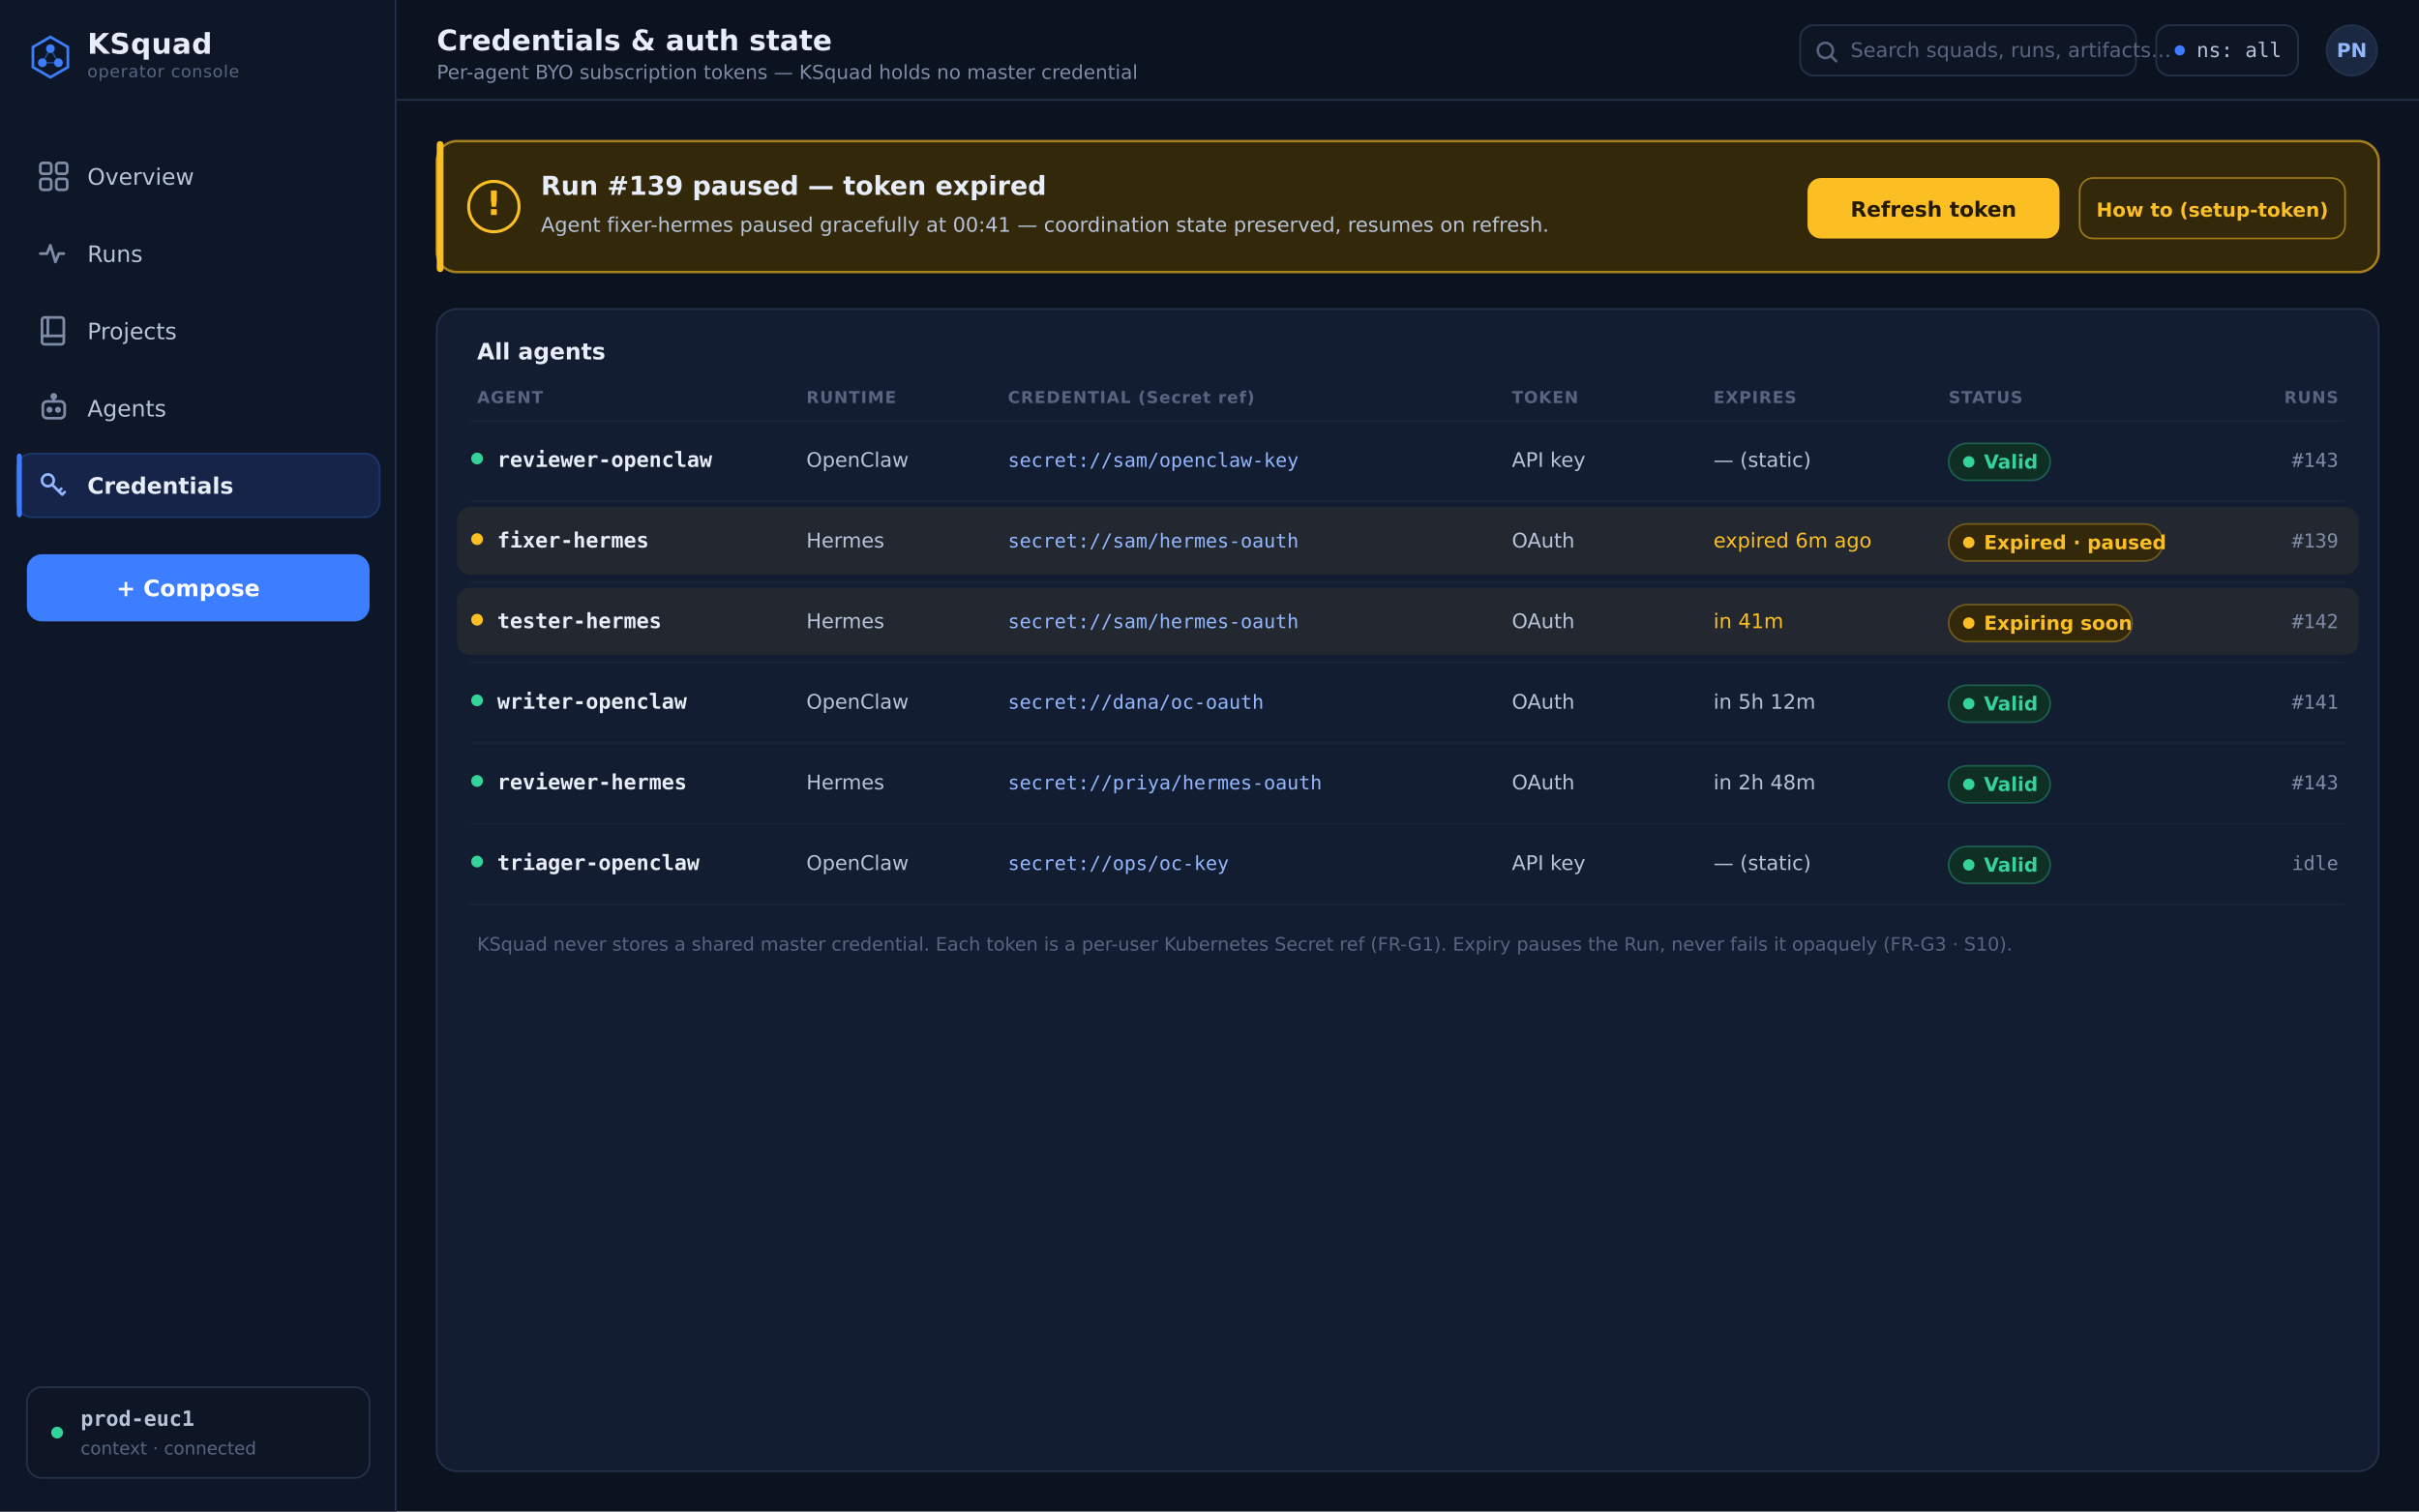
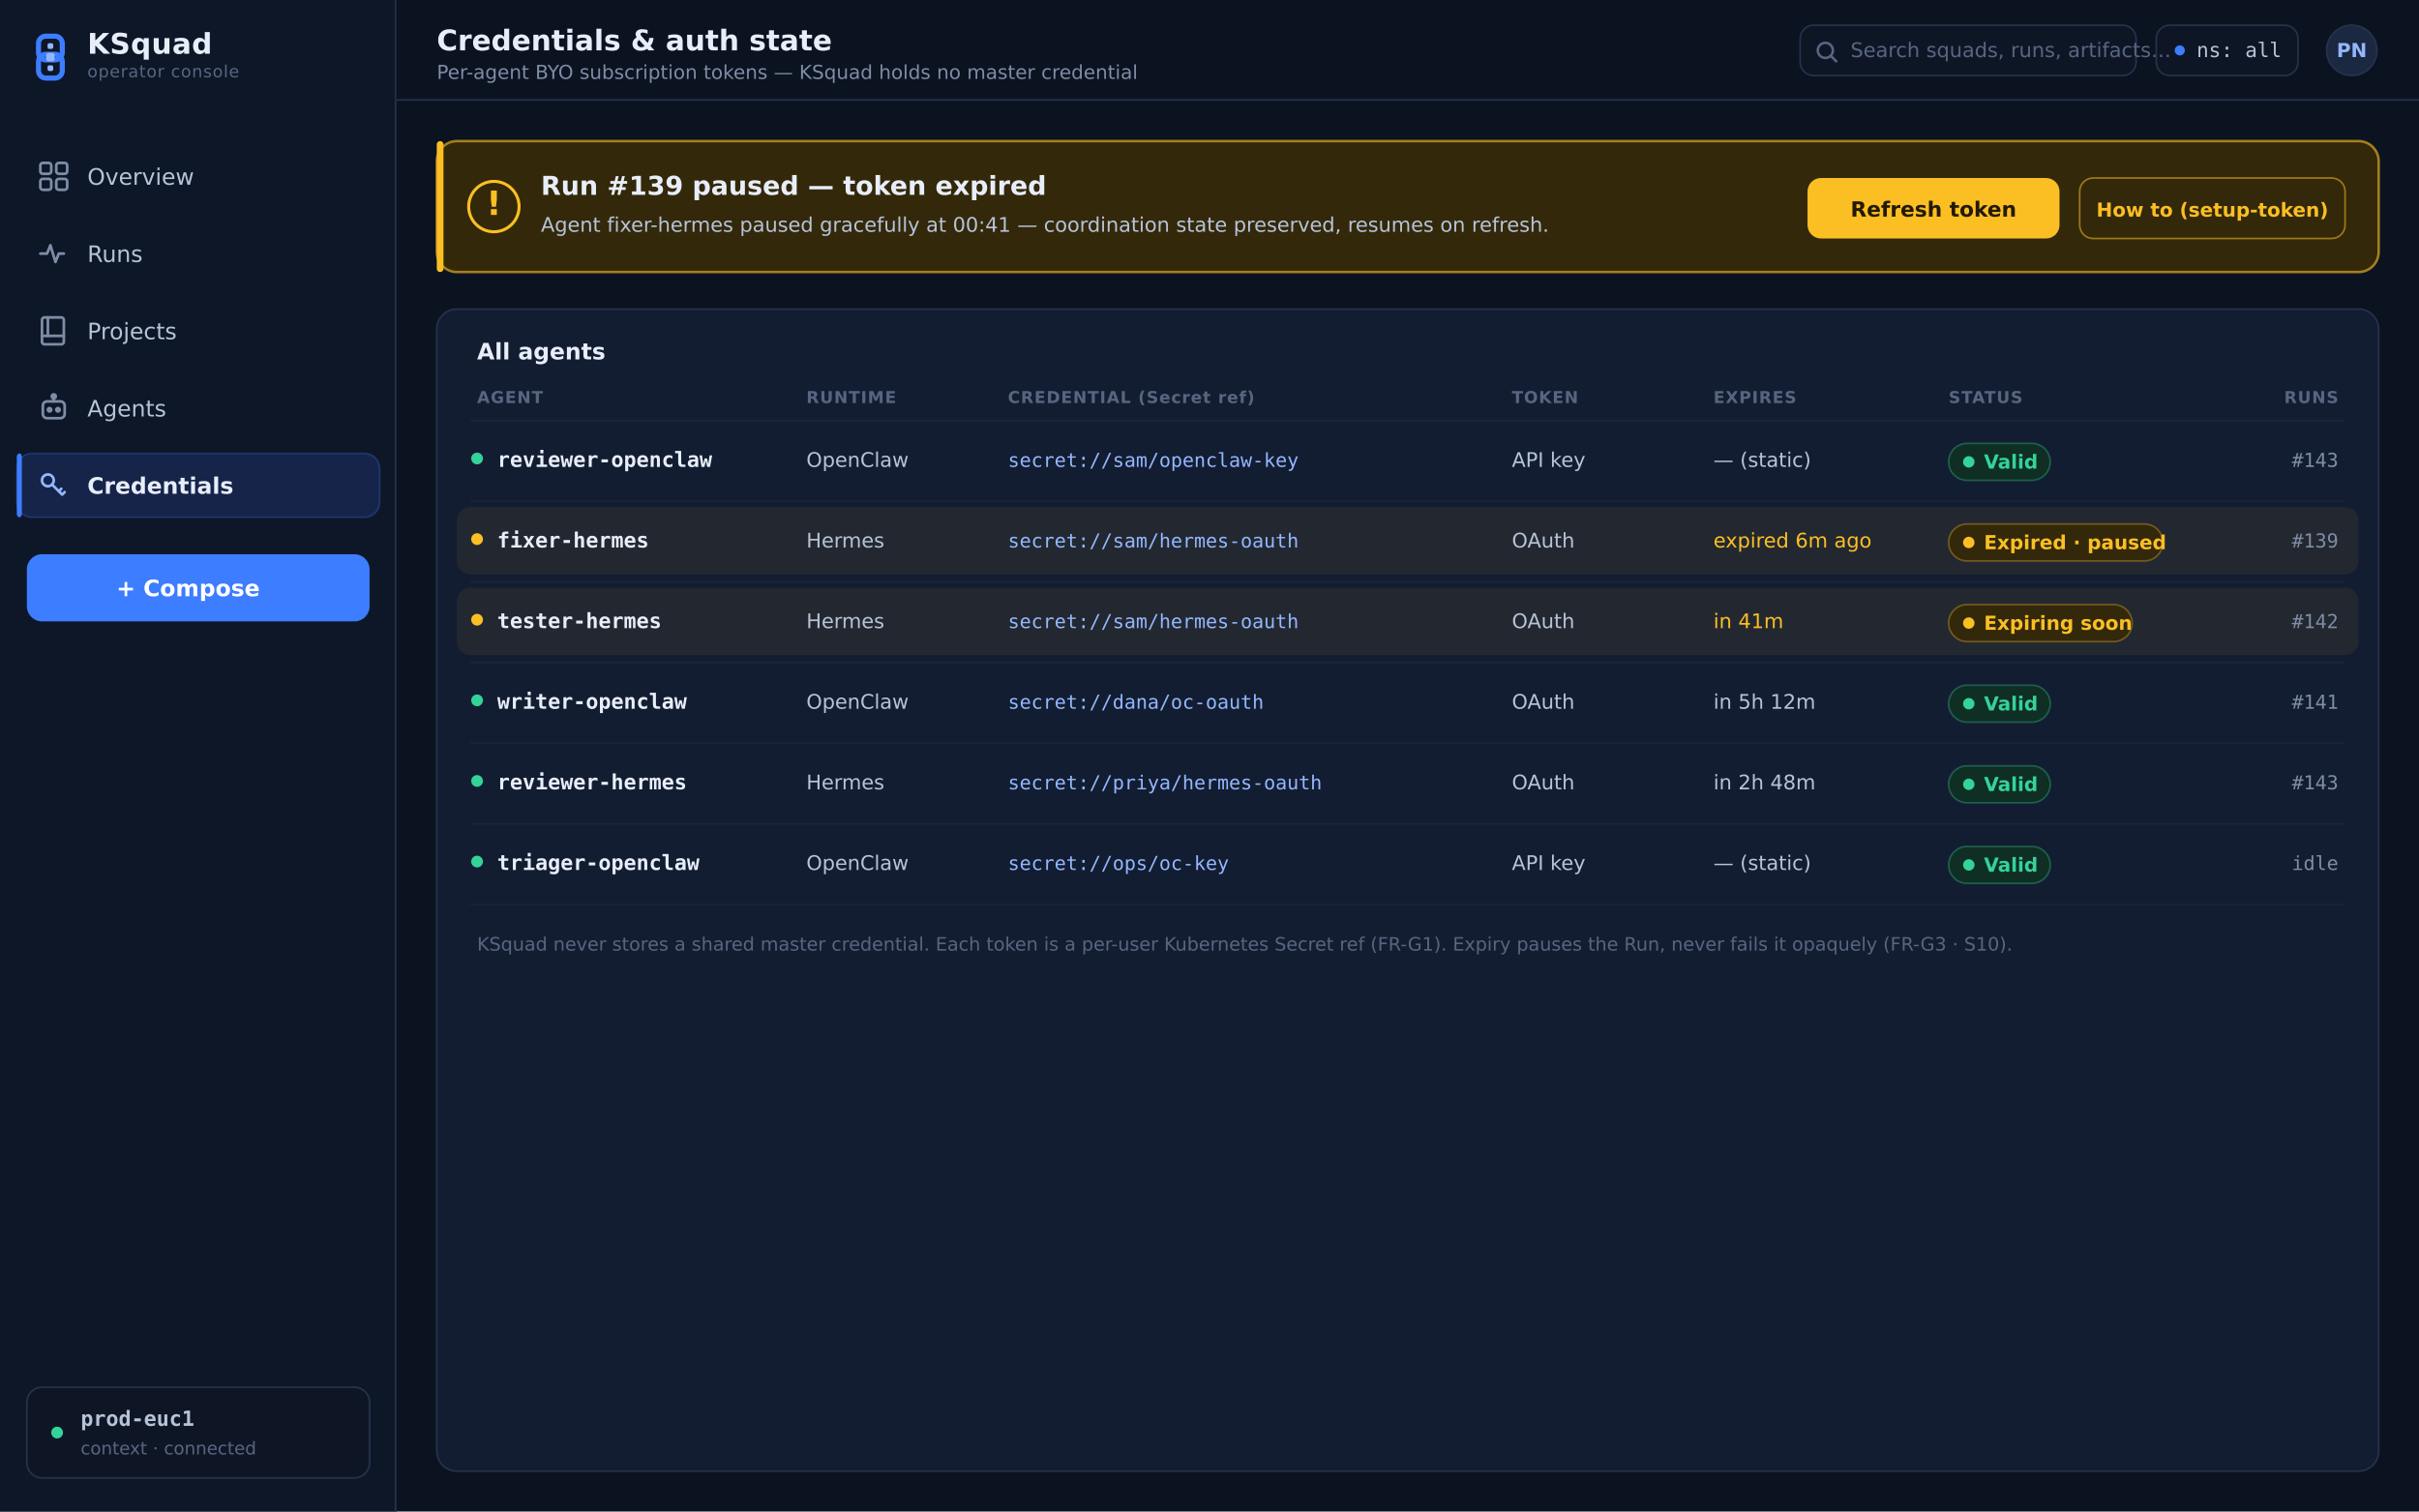
<svg xmlns="http://www.w3.org/2000/svg" width="1440" height="900" viewBox="0 0 1440 900" font-family="DejaVu Sans">
  <rect x="0" y="0" width="1440" height="900" rx="0" ry="0" fill="#0B1220" stroke="none" stroke-width="1" />
  <rect x="0" y="0" width="236" height="900" rx="0" ry="0" fill="#0D1728" stroke="none" stroke-width="1" />
  <rect x="235" y="0" width="1" height="900" rx="0" ry="0" fill="#25324B" stroke="none" stroke-width="1" />
-   <polygon points="40.4,28.0 40.4,40.0 30.0,46.0 19.6,40.0 19.6,28.0 30.0,22.0" fill="none" stroke="#3D7DFF" stroke-width="1.6" />
-   <path d="M30 28.96 L25.2 37.36 L34.8 37.36 Z" fill="none" stroke="#3D7DFF" stroke-width="1" opacity="0.45" />
-   <circle cx="30" cy="28.96" r="2.6" fill="#3D7DFF" />
-   <circle cx="25.2" cy="37.36" r="2.6" fill="#3D7DFF" />
-   <circle cx="34.8" cy="37.36" r="2.6" fill="#3D7DFF" />
+   <g transform="translate(30,34) scale(0.33735) translate(-50,-50)">
+     <rect x="29" y="45" width="42" height="42" rx="13" fill="none" stroke="#3D7DFF" stroke-width="9" />
+     <rect x="29" y="13" width="42" height="42" rx="13" fill="none" stroke="#3D7DFF" stroke-width="9" />
+     <rect x="45" y="25.5" width="10" height="10" rx="2.8" fill="#93B7FF" />
+     <rect x="45" y="64.5" width="10" height="10" rx="2.8" fill="#93B7FF" />
+     <rect x="42.5" y="42.5" width="15" height="15" rx="4.2" fill="#93B7FF" />
+   </g>
  <text x="52" y="32" font-family="DejaVu Sans" font-size="17" fill="#E8EEF9" font-weight="700" text-anchor="start" letter-spacing="0.2">KSquad</text>
  <text x="52" y="46" font-family="DejaVu Sans" font-size="10" fill="#586581" font-weight="400" text-anchor="start" letter-spacing="0.4">operator console</text>
  <g fill="none" stroke="#7E8CA6" stroke-width="1.6" stroke-linecap="round" stroke-linejoin="round">
    <rect x="24" y="97" width="6.5" height="6.5" rx="1.5" />
    <rect x="33.5" y="97" width="6.5" height="6.5" rx="1.5" />
    <rect x="24" y="106.5" width="6.5" height="6.5" rx="1.5" />
    <rect x="33.5" y="106.5" width="6.5" height="6.5" rx="1.5" />
  </g>
  <text x="52" y="110" font-family="DejaVu Sans" font-size="13.5" fill="#B6C3D8" font-weight="500" text-anchor="start">Overview</text>
  <g fill="none" stroke="#7E8CA6" stroke-width="1.6" stroke-linecap="round" stroke-linejoin="round">
    <path d="M24 151 h4 l2 -5 l3 10 l2 -5 h3" />
  </g>
  <text x="52" y="156" font-family="DejaVu Sans" font-size="13.5" fill="#B6C3D8" font-weight="500" text-anchor="start">Runs</text>
  <g fill="none" stroke="#7E8CA6" stroke-width="1.6" stroke-linecap="round" stroke-linejoin="round">
    <rect x="25" y="189" width="13" height="16" rx="1.5" />
    <path d="M25 200 h13" />
    <path d="M28.5 189 v11" />
  </g>
  <text x="52" y="202" font-family="DejaVu Sans" font-size="13.5" fill="#B6C3D8" font-weight="500" text-anchor="start">Projects</text>
  <g fill="none" stroke="#7E8CA6" stroke-width="1.6" stroke-linecap="round" stroke-linejoin="round">
    <rect x="25.5" y="239" width="13" height="10" rx="2.5" />
    <path d="M32 236 v3" />
    <circle cx="32" cy="236" r="1.2" fill="#7E8CA6" />
    <circle cx="29.5" cy="244" r="1" fill="#7E8CA6" />
    <circle cx="34.5" cy="244" r="1" fill="#7E8CA6" />
  </g>
  <text x="52" y="248" font-family="DejaVu Sans" font-size="13.5" fill="#B6C3D8" font-weight="500" text-anchor="start">Agents</text>
  <rect x="10" y="270" width="216" height="38" rx="9" ry="9" fill="#16244A" stroke="#3D7DFF44" stroke-width="1" />
  <rect x="10" y="270" width="3" height="38" rx="2" ry="2" fill="#3D7DFF" stroke="none" stroke-width="1" />
  <g fill="none" stroke="#93B7FF" stroke-width="1.6" stroke-linecap="round" stroke-linejoin="round">
    <circle cx="28.5" cy="286" r="3.5" />
    <path d="M31 288.5 l6 6 M35 292.5 l1.5 -1.5 M37 294.5 l1.5 -1.5" />
  </g>
  <text x="52" y="294" font-family="DejaVu Sans" font-size="13.5" fill="#E8EEF9" font-weight="600" text-anchor="start">Credentials</text>
  <rect x="16" y="330" width="204" height="40" rx="9" ry="9" fill="#3D7DFF" stroke="none" stroke-width="1" />
  <text x="112" y="355" font-family="DejaVu Sans" font-size="13.5" fill="#fff" font-weight="600" text-anchor="middle">+  Compose</text>
  <rect x="16" y="826" width="204" height="54" rx="9" ry="9" fill="#0E1626" stroke="#25324B" stroke-width="1" />
  <circle cx="34" cy="853" r="3.5" fill="#34D399" />
  <text x="48" y="849" font-family="DejaVu Sans Mono" font-size="12.5" fill="#B6C3D8" font-weight="600" text-anchor="start">prod-euc1</text>
  <text x="48" y="866" font-family="DejaVu Sans" font-size="10.5" fill="#586581" font-weight="400" text-anchor="start">context · connected</text>
  <rect x="236" y="0" width="1204" height="60" rx="0" ry="0" fill="#0B1220" stroke="none" stroke-width="1" />
  <rect x="236" y="59" width="1204" height="1" rx="0" ry="0" fill="#25324B" stroke="none" stroke-width="1" />
  <text x="260" y="30" font-family="DejaVu Sans" font-size="17" fill="#E8EEF9" font-weight="700" text-anchor="start">Credentials &amp; auth state</text>
  <text x="260" y="47" font-family="DejaVu Sans" font-size="11.5" fill="#7E8CA6" font-weight="400" text-anchor="start">Per-agent BYO subscription tokens — KSquad holds no master credential</text>
  <circle cx="1400" cy="30" r="15" fill="#1A2842" stroke="#25324B" />
  <text x="1400" y="34" font-family="DejaVu Sans" font-size="11.5" fill="#93B7FF" font-weight="700" text-anchor="middle">PN</text>
  <rect x="1283.6" y="15" width="84.4" height="30" rx="8" ry="8" fill="#0E1626" stroke="#25324B" stroke-width="1" />
  <circle cx="1297.6" cy="30" r="3" fill="#3D7DFF" />
  <text x="1307.6" y="34" font-family="DejaVu Sans Mono" font-size="12" fill="#B6C3D8" font-weight="400" text-anchor="start">ns: all</text>
  <rect x="1071.6" y="15" width="200" height="30" rx="8" ry="8" fill="#0E1626" stroke="#25324B" stroke-width="1" />
  <circle cx="1086.6" cy="30" r="4.5" fill="none" stroke="#586581" stroke-width="1.5" />
  <path d="M1090.1 33.5 l3 3" stroke="#586581" stroke-width="1.5" stroke-linecap="round" />
  <text x="1101.6" y="34" font-family="DejaVu Sans" font-size="12" fill="#586581" font-weight="400" text-anchor="start">Search squads, runs, artifacts…</text>
  <rect x="260" y="84" width="1156" height="78" rx="12" ry="12" fill="#33280A" stroke="#FBBF2499" stroke-width="1.5" />
  <rect x="260" y="84" width="4" height="78" rx="2" ry="2" fill="#FBBF24" stroke="none" stroke-width="1" />
  <circle cx="294" cy="123" r="15" fill="none" stroke="#FBBF24" stroke-width="1.8" />
  <text x="294" y="128" font-family="DejaVu Sans" font-size="20" fill="#FBBF24" font-weight="700" text-anchor="middle">!</text>
  <text x="322" y="116" font-family="DejaVu Sans" font-size="15.5" fill="#E8EEF9" font-weight="700" text-anchor="start">Run #139 paused — token expired</text>
  <text x="322" y="138" font-family="DejaVu Sans" font-size="12" fill="#B6C3D8" font-weight="400" text-anchor="start">Agent  fixer-hermes  paused gracefully at 00:41 — coordination state preserved, resumes on refresh.</text>
  <rect x="1076" y="106" width="150" height="36" rx="8" ry="8" fill="#FBBF24" stroke="none" stroke-width="1" />
  <text x="1151" y="129" font-family="DejaVu Sans" font-size="12.5" fill="#241a03" font-weight="700" text-anchor="middle">Refresh token</text>
  <rect x="1238" y="106" width="158" height="36" rx="8" ry="8" fill="none" stroke="#FBBF2488" stroke-width="1" />
  <text x="1317" y="129" font-family="DejaVu Sans" font-size="11.5" fill="#FBBF24" font-weight="600" text-anchor="middle">How to (setup-token)</text>
  <rect x="260" y="184" width="1156" height="692" rx="12" ry="12" fill="#131D31" stroke="#25324B" stroke-width="1" />
  <text x="284" y="214" font-family="DejaVu Sans" font-size="13.5" fill="#E8EEF9" font-weight="700" text-anchor="start">All agents</text>
  <text x="284" y="240" font-family="DejaVu Sans" font-size="9.8" fill="#586581" font-weight="600" text-anchor="start" letter-spacing="0.5">AGENT</text>
  <text x="480" y="240" font-family="DejaVu Sans" font-size="9.8" fill="#586581" font-weight="600" text-anchor="start" letter-spacing="0.5">RUNTIME</text>
  <text x="600" y="240" font-family="DejaVu Sans" font-size="9.8" fill="#586581" font-weight="600" text-anchor="start" letter-spacing="0.5">CREDENTIAL (Secret ref)</text>
  <text x="900" y="240" font-family="DejaVu Sans" font-size="9.8" fill="#586581" font-weight="600" text-anchor="start" letter-spacing="0.5">TOKEN</text>
  <text x="1020" y="240" font-family="DejaVu Sans" font-size="9.8" fill="#586581" font-weight="600" text-anchor="start" letter-spacing="0.5">EXPIRES</text>
  <text x="1160" y="240" font-family="DejaVu Sans" font-size="9.8" fill="#586581" font-weight="600" text-anchor="start" letter-spacing="0.5">STATUS</text>
  <text x="1392" y="240" font-family="DejaVu Sans" font-size="9.8" fill="#586581" font-weight="600" text-anchor="end" letter-spacing="0.5">RUNS</text>
  <rect x="280" y="250" width="1116" height="1" rx="0" ry="0" fill="#1A2438" stroke="none" stroke-width="1" />
  <circle cx="284" cy="273" r="3.5" fill="#34D399" />
  <text x="296" y="278" font-family="DejaVu Sans Mono" font-size="12.5" fill="#E8EEF9" font-weight="600" text-anchor="start">reviewer-openclaw</text>
  <text x="480" y="278" font-family="DejaVu Sans" font-size="12" fill="#B6C3D8" font-weight="400" text-anchor="start">OpenClaw</text>
  <text x="600" y="278" font-family="DejaVu Sans Mono" font-size="11.5" fill="#93B7FF" font-weight="400" text-anchor="start">secret://sam/openclaw-key</text>
  <text x="900" y="278" font-family="DejaVu Sans" font-size="12" fill="#B6C3D8" font-weight="400" text-anchor="start">API key</text>
  <text x="1020" y="278" font-family="DejaVu Sans" font-size="12" fill="#B6C3D8" font-weight="400" text-anchor="start">— (static)</text>
  <rect x="1160" y="264" width="60.475" height="22" rx="11" ry="11" fill="#0F2E24" stroke="#34D39955" stroke-width="1" />
  <circle cx="1172" cy="275" r="3.4" fill="#34D399" />
  <text x="1181" y="279" font-family="DejaVu Sans" font-size="11.5" fill="#34D399" font-weight="600" text-anchor="start">Valid</text>
  <text x="1392" y="278" font-family="DejaVu Sans Mono" font-size="11.5" fill="#7E8CA6" font-weight="400" text-anchor="end">#143</text>
  <rect x="280" y="298" width="1116" height="1" rx="0" ry="0" fill="#1A2438" stroke="none" stroke-width="1" />
  <rect x="272" y="302" width="1132" height="40" rx="8" ry="8" fill="#FBBF2412" stroke="none" stroke-width="1" />
  <circle cx="284" cy="321" r="3.5" fill="#FBBF24" />
  <text x="296" y="326" font-family="DejaVu Sans Mono" font-size="12.5" fill="#E8EEF9" font-weight="600" text-anchor="start">fixer-hermes</text>
  <text x="480" y="326" font-family="DejaVu Sans" font-size="12" fill="#B6C3D8" font-weight="400" text-anchor="start">Hermes</text>
  <text x="600" y="326" font-family="DejaVu Sans Mono" font-size="11.5" fill="#93B7FF" font-weight="400" text-anchor="start">secret://sam/hermes-oauth</text>
  <text x="900" y="326" font-family="DejaVu Sans" font-size="12" fill="#B6C3D8" font-weight="400" text-anchor="start">OAuth</text>
  <text x="1020" y="326" font-family="DejaVu Sans" font-size="12" fill="#FBBF24" font-weight="400" text-anchor="start">expired 6m ago</text>
  <rect x="1160" y="312" width="127.52" height="22" rx="11" ry="11" fill="#33280A" stroke="#FBBF2455" stroke-width="1" />
  <circle cx="1172" cy="323" r="3.4" fill="#FBBF24" />
  <text x="1181" y="327" font-family="DejaVu Sans" font-size="11.5" fill="#FBBF24" font-weight="600" text-anchor="start">Expired · paused</text>
  <text x="1392" y="326" font-family="DejaVu Sans Mono" font-size="11.5" fill="#7E8CA6" font-weight="400" text-anchor="end">#139</text>
  <rect x="280" y="346" width="1116" height="1" rx="0" ry="0" fill="#1A2438" stroke="none" stroke-width="1" />
  <rect x="272" y="350" width="1132" height="40" rx="8" ry="8" fill="#FBBF2412" stroke="none" stroke-width="1" />
  <circle cx="284" cy="369" r="3.5" fill="#FBBF24" />
  <text x="296" y="374" font-family="DejaVu Sans Mono" font-size="12.5" fill="#E8EEF9" font-weight="600" text-anchor="start">tester-hermes</text>
  <text x="480" y="374" font-family="DejaVu Sans" font-size="12" fill="#B6C3D8" font-weight="400" text-anchor="start">Hermes</text>
  <text x="600" y="374" font-family="DejaVu Sans Mono" font-size="11.5" fill="#93B7FF" font-weight="400" text-anchor="start">secret://sam/hermes-oauth</text>
  <text x="900" y="374" font-family="DejaVu Sans" font-size="12" fill="#B6C3D8" font-weight="400" text-anchor="start">OAuth</text>
  <text x="1020" y="374" font-family="DejaVu Sans" font-size="12" fill="#FBBF24" font-weight="400" text-anchor="start">in 41m</text>
  <rect x="1160" y="360" width="109.235" height="22" rx="11" ry="11" fill="#33280A" stroke="#FBBF2455" stroke-width="1" />
  <circle cx="1172" cy="371" r="3.4" fill="#FBBF24" />
  <text x="1181" y="375" font-family="DejaVu Sans" font-size="11.5" fill="#FBBF24" font-weight="600" text-anchor="start">Expiring soon</text>
  <text x="1392" y="374" font-family="DejaVu Sans Mono" font-size="11.5" fill="#7E8CA6" font-weight="400" text-anchor="end">#142</text>
  <rect x="280" y="394" width="1116" height="1" rx="0" ry="0" fill="#1A2438" stroke="none" stroke-width="1" />
  <circle cx="284" cy="417" r="3.5" fill="#34D399" />
  <text x="296" y="422" font-family="DejaVu Sans Mono" font-size="12.5" fill="#E8EEF9" font-weight="600" text-anchor="start">writer-openclaw</text>
  <text x="480" y="422" font-family="DejaVu Sans" font-size="12" fill="#B6C3D8" font-weight="400" text-anchor="start">OpenClaw</text>
  <text x="600" y="422" font-family="DejaVu Sans Mono" font-size="11.5" fill="#93B7FF" font-weight="400" text-anchor="start">secret://dana/oc-oauth</text>
  <text x="900" y="422" font-family="DejaVu Sans" font-size="12" fill="#B6C3D8" font-weight="400" text-anchor="start">OAuth</text>
  <text x="1020" y="422" font-family="DejaVu Sans" font-size="12" fill="#B6C3D8" font-weight="400" text-anchor="start">in 5h 12m</text>
  <rect x="1160" y="408" width="60.475" height="22" rx="11" ry="11" fill="#0F2E24" stroke="#34D39955" stroke-width="1" />
  <circle cx="1172" cy="419" r="3.4" fill="#34D399" />
  <text x="1181" y="423" font-family="DejaVu Sans" font-size="11.5" fill="#34D399" font-weight="600" text-anchor="start">Valid</text>
  <text x="1392" y="422" font-family="DejaVu Sans Mono" font-size="11.5" fill="#7E8CA6" font-weight="400" text-anchor="end">#141</text>
  <rect x="280" y="442" width="1116" height="1" rx="0" ry="0" fill="#1A2438" stroke="none" stroke-width="1" />
  <circle cx="284" cy="465" r="3.5" fill="#34D399" />
  <text x="296" y="470" font-family="DejaVu Sans Mono" font-size="12.5" fill="#E8EEF9" font-weight="600" text-anchor="start">reviewer-hermes</text>
  <text x="480" y="470" font-family="DejaVu Sans" font-size="12" fill="#B6C3D8" font-weight="400" text-anchor="start">Hermes</text>
  <text x="600" y="470" font-family="DejaVu Sans Mono" font-size="11.5" fill="#93B7FF" font-weight="400" text-anchor="start">secret://priya/hermes-oauth</text>
  <text x="900" y="470" font-family="DejaVu Sans" font-size="12" fill="#B6C3D8" font-weight="400" text-anchor="start">OAuth</text>
  <text x="1020" y="470" font-family="DejaVu Sans" font-size="12" fill="#B6C3D8" font-weight="400" text-anchor="start">in 2h 48m</text>
  <rect x="1160" y="456" width="60.475" height="22" rx="11" ry="11" fill="#0F2E24" stroke="#34D39955" stroke-width="1" />
  <circle cx="1172" cy="467" r="3.4" fill="#34D399" />
  <text x="1181" y="471" font-family="DejaVu Sans" font-size="11.5" fill="#34D399" font-weight="600" text-anchor="start">Valid</text>
  <text x="1392" y="470" font-family="DejaVu Sans Mono" font-size="11.5" fill="#7E8CA6" font-weight="400" text-anchor="end">#143</text>
  <rect x="280" y="490" width="1116" height="1" rx="0" ry="0" fill="#1A2438" stroke="none" stroke-width="1" />
  <circle cx="284" cy="513" r="3.5" fill="#34D399" />
  <text x="296" y="518" font-family="DejaVu Sans Mono" font-size="12.5" fill="#E8EEF9" font-weight="600" text-anchor="start">triager-openclaw</text>
  <text x="480" y="518" font-family="DejaVu Sans" font-size="12" fill="#B6C3D8" font-weight="400" text-anchor="start">OpenClaw</text>
  <text x="600" y="518" font-family="DejaVu Sans Mono" font-size="11.5" fill="#93B7FF" font-weight="400" text-anchor="start">secret://ops/oc-key</text>
  <text x="900" y="518" font-family="DejaVu Sans" font-size="12" fill="#B6C3D8" font-weight="400" text-anchor="start">API key</text>
  <text x="1020" y="518" font-family="DejaVu Sans" font-size="12" fill="#B6C3D8" font-weight="400" text-anchor="start">— (static)</text>
  <rect x="1160" y="504" width="60.475" height="22" rx="11" ry="11" fill="#0F2E24" stroke="#34D39955" stroke-width="1" />
  <circle cx="1172" cy="515" r="3.4" fill="#34D399" />
  <text x="1181" y="519" font-family="DejaVu Sans" font-size="11.5" fill="#34D399" font-weight="600" text-anchor="start">Valid</text>
  <text x="1392" y="518" font-family="DejaVu Sans Mono" font-size="11.5" fill="#7E8CA6" font-weight="400" text-anchor="end">idle</text>
  <rect x="280" y="538" width="1116" height="1" rx="0" ry="0" fill="#1A2438" stroke="none" stroke-width="1" />
  <text x="284" y="566" font-family="DejaVu Sans" font-size="11" fill="#586581" font-weight="400" text-anchor="start">KSquad never stores a shared master credential. Each token is a per-user Kubernetes Secret ref (FR-G1). Expiry pauses the Run, never fails it opaquely (FR-G3 · S10).</text>
</svg>
